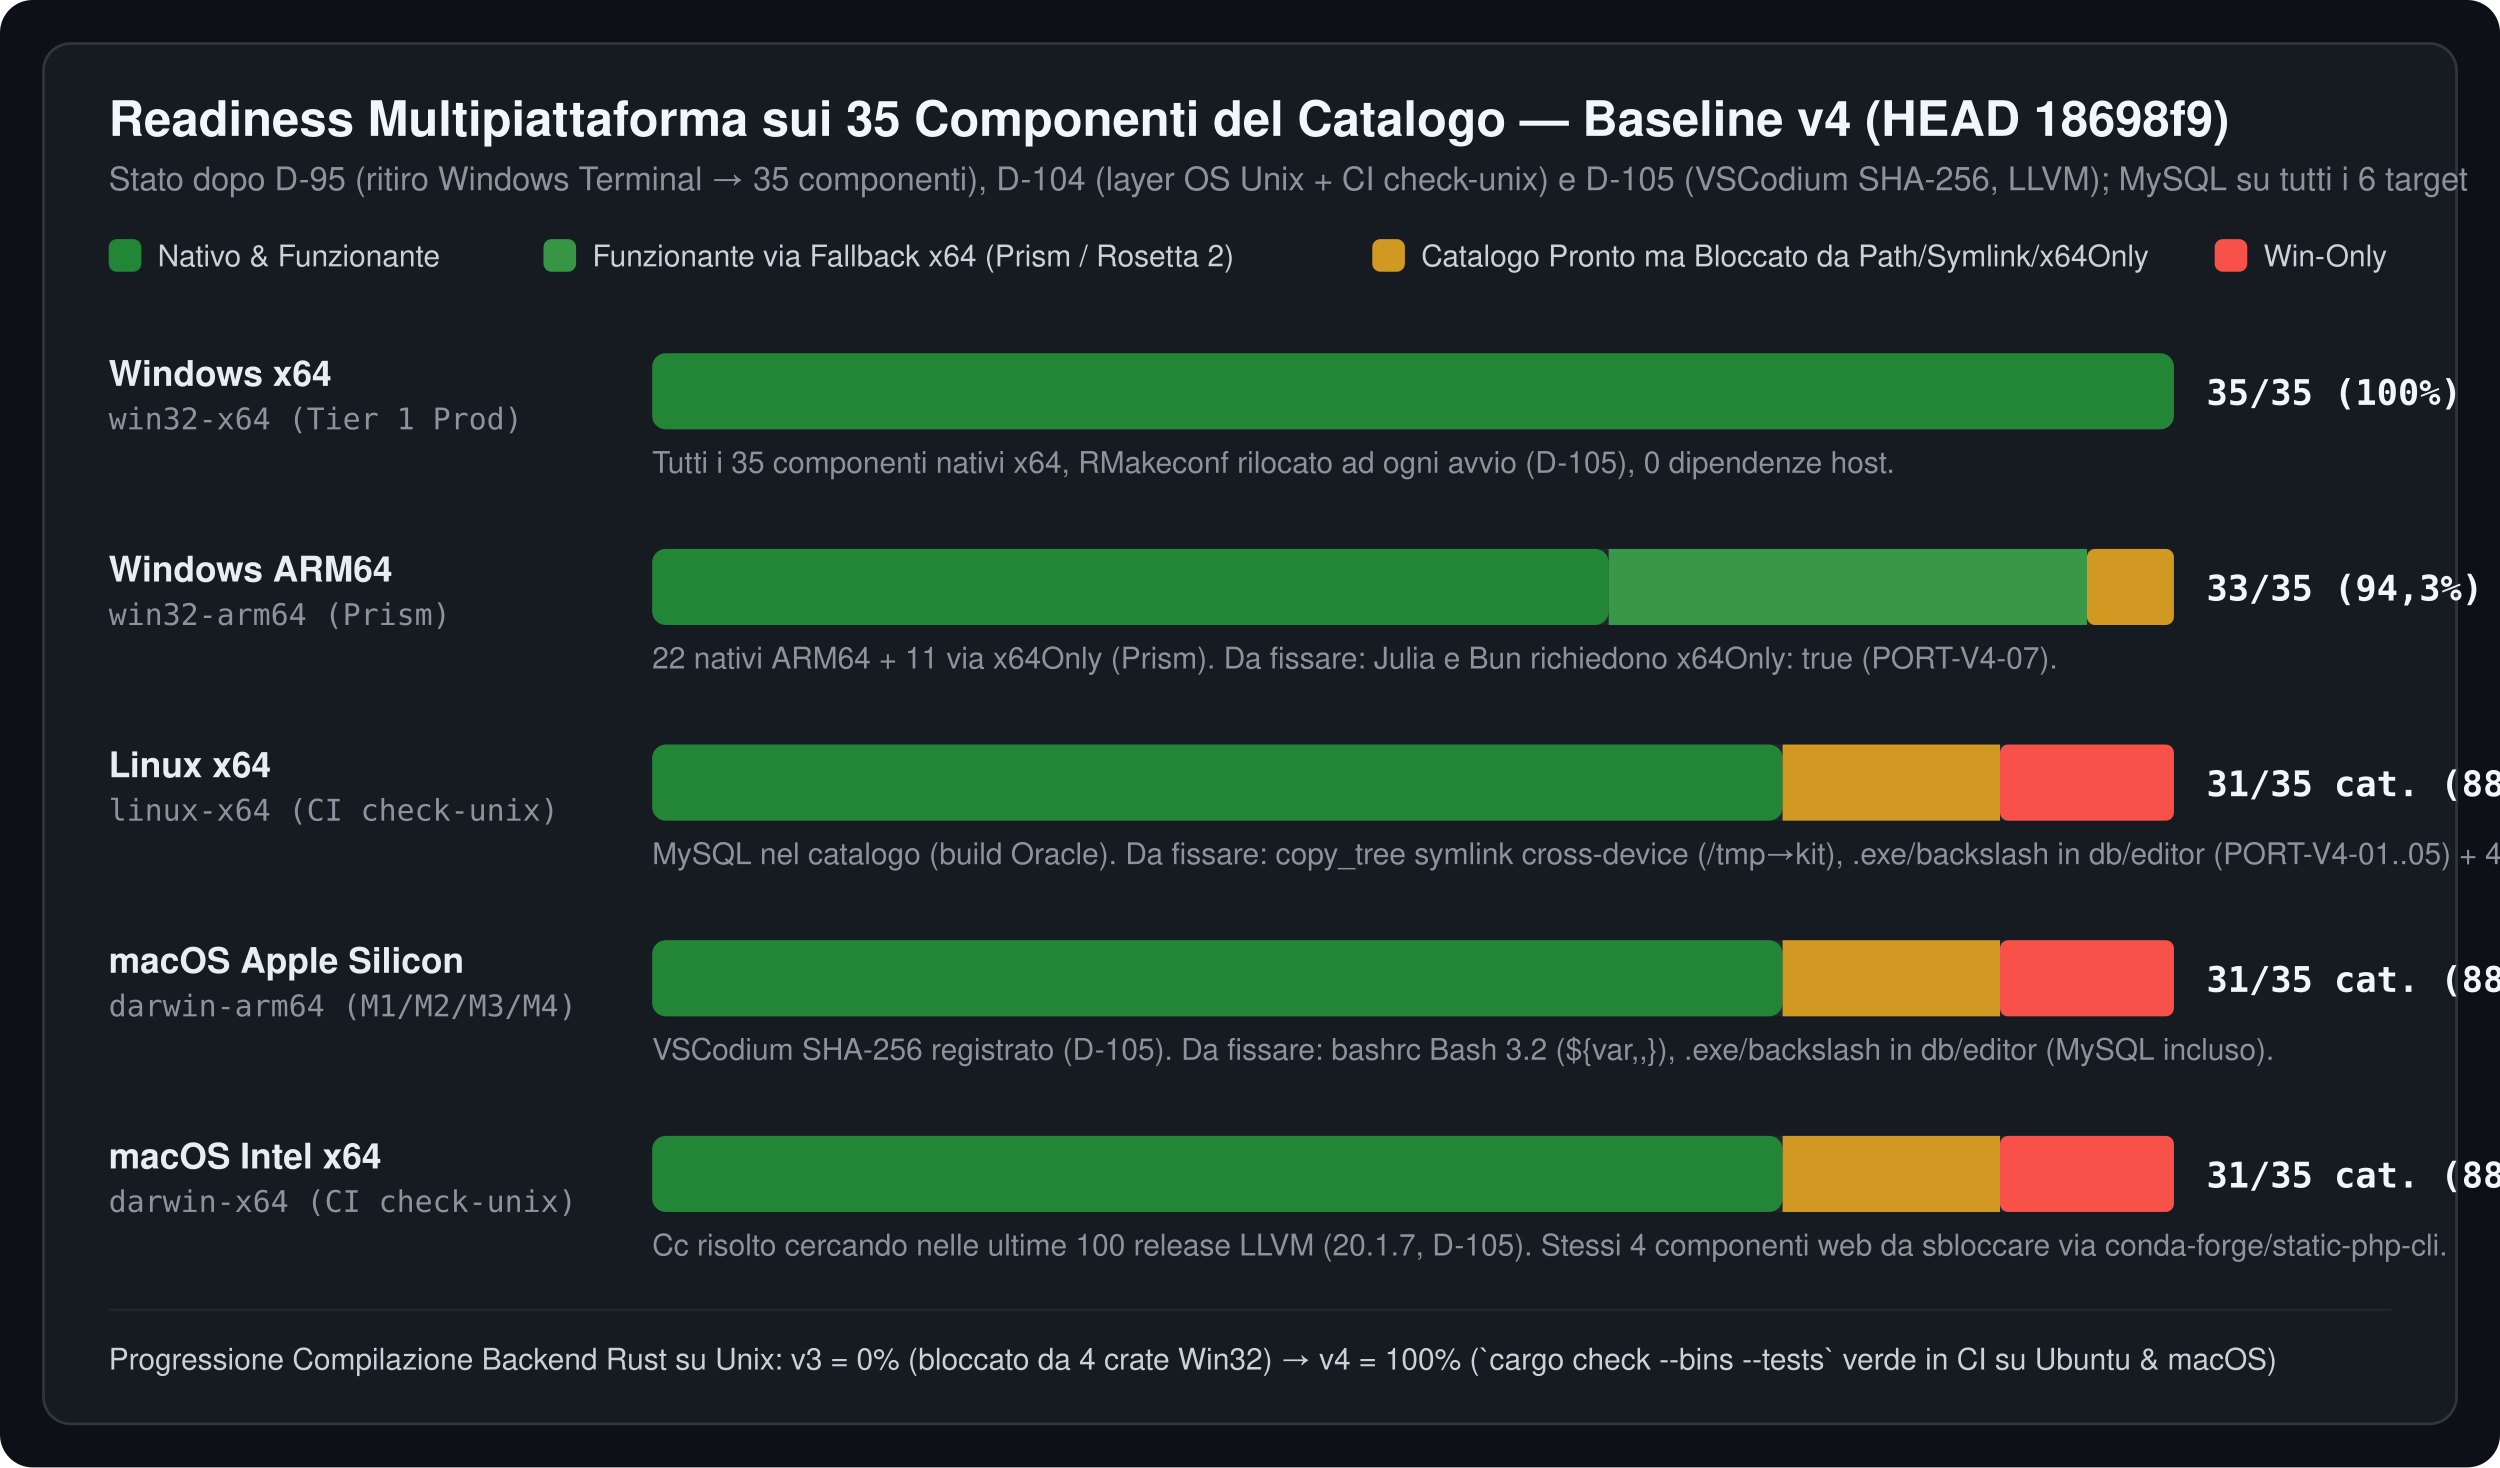
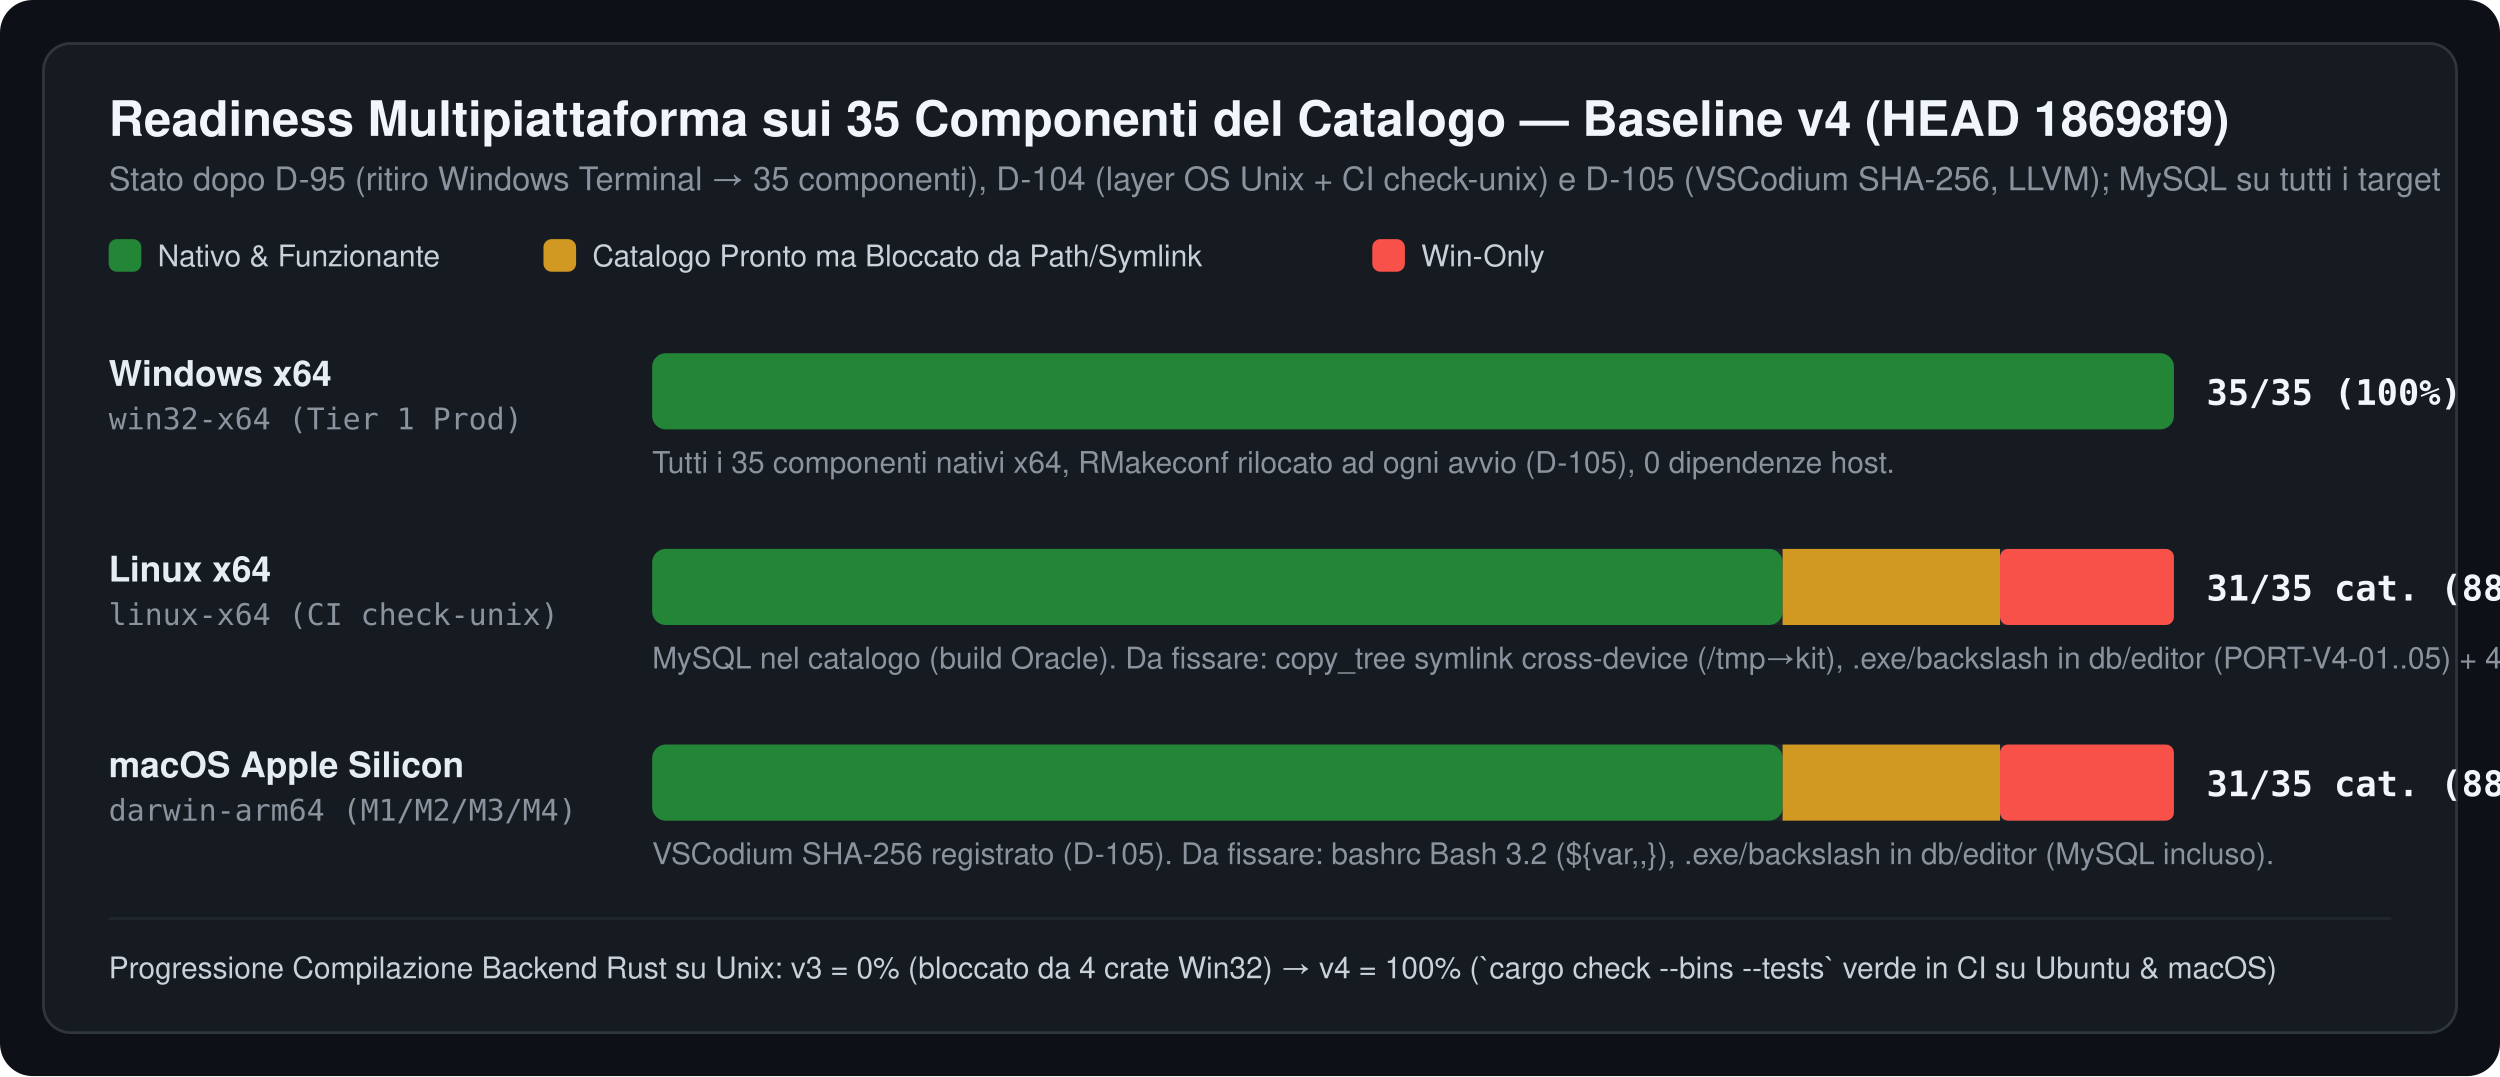
- <svg xmlns="http://www.w3.org/2000/svg" viewBox="0 0 920 540" width="100%" height="100%">
+ <svg xmlns="http://www.w3.org/2000/svg" viewBox="0 0 920 396" width="100%" height="100%">
  <defs>
    <style>
      .bg { fill: #0d1117; }
      .panel { fill: #161b22; stroke: #30363d; stroke-width: 1; }
      .title { font-family: -apple-system, BlinkMacSystemFont, "Segoe UI", Helvetica, Arial, sans-serif; font-size: 18px; font-weight: 700; fill: #f0f6fc; }
      .subtitle { font-family: -apple-system, BlinkMacSystemFont, "Segoe UI", Helvetica, Arial, sans-serif; font-size: 12px; fill: #8b949e; }
      .plat-label { font-family: -apple-system, BlinkMacSystemFont, "Segoe UI", Helvetica, Arial, sans-serif; font-size: 13px; font-weight: 700; fill: #e6edf3; }
      .plat-sub { font-family: ui-monospace, SFMono-Regular, "SF Mono", Menlo, Consolas, monospace; font-size: 11px; fill: #8b949e; }
      .bar-bg { fill: #21262d; }
      .bar-ok { fill: #238636; }
-       .bar-emu { fill: #3fb950; opacity: 0.78; }
      .bar-fix { fill: #d29922; }
      .bar-winonly { fill: #f85149; }
      .pct { font-family: ui-monospace, SFMono-Regular, "SF Mono", Menlo, Consolas, monospace; font-size: 13px; font-weight: 700; fill: #f0f6fc; }
      .legend { font-family: -apple-system, BlinkMacSystemFont, "Segoe UI", Helvetica, Arial, sans-serif; font-size: 11px; fill: #c9d1d9; }
      .note { font-family: -apple-system, BlinkMacSystemFont, "Segoe UI", Helvetica, Arial, sans-serif; font-size: 11px; fill: #8b949e; }
    </style>
  </defs>
-   <rect width="920" height="540" rx="12" class="bg" />
-   <rect x="16" y="16" width="888" height="508" rx="10" class="panel" />
+   <rect width="920" height="396" rx="12" class="bg" />
+   <rect x="16" y="16" width="888" height="364" rx="10" class="panel" />
  <text x="40" y="50" class="title">Readiness Multipiattaforma sui 35 Componenti del Catalogo — Baseline v4 (HEAD 18698f9)</text>
-   <text x="40" y="70" class="subtitle">Stato dopo D-95 (ritiro Windows Terminal → 35 componenti), D-104 (layer OS Unix + CI check-unix) e D-105 (VSCodium SHA-256, LLVM); MySQL su tutti i 6 target</text>
+   <text x="40" y="70" class="subtitle">Stato dopo D-95 (ritiro Windows Terminal → 35 componenti), D-104 (layer OS Unix + CI check-unix) e D-105 (VSCodium SHA-256, LLVM); MySQL su tutti i target</text>
  <rect x="40" y="88" width="12" height="12" rx="3" class="bar-ok" />
  <text x="58" y="98" class="legend">Nativo &amp; Funzionante</text>
-   <rect x="200" y="88" width="12" height="12" rx="3" class="bar-emu" />
-   <text x="218" y="98" class="legend">Funzionante via Fallback x64 (Prism / Rosetta 2)</text>
-   <rect x="505" y="88" width="12" height="12" rx="3" class="bar-fix" />
-   <text x="523" y="98" class="legend">Catalogo Pronto ma Bloccato da Path/Symlink/x64Only</text>
-   <rect x="815" y="88" width="12" height="12" rx="3" class="bar-winonly" />
-   <text x="833" y="98" class="legend">Win-Only</text>
+   <rect x="200" y="88" width="12" height="12" rx="3" class="bar-fix" />
+   <text x="218" y="98" class="legend">Catalogo Pronto ma Bloccato da Path/Symlink</text>
+   <rect x="505" y="88" width="12" height="12" rx="3" class="bar-winonly" />
+   <text x="523" y="98" class="legend">Win-Only</text>
  <text x="40" y="142" class="plat-label">Windows x64</text>
  <text x="40" y="158" class="plat-sub">win32-x64 (Tier 1 Prod)</text>
  <rect x="240" y="130" width="560" height="28" rx="5" class="bar-bg" />
  <rect x="240" y="130" width="560" height="28" rx="5" class="bar-ok" />
  <text x="812" y="149" class="pct">35/35 (100%)</text>
  <text x="240" y="174" class="note">Tutti i 35 componenti nativi x64, RMakeconf rilocato ad ogni avvio (D-105), 0 dipendenze host.</text>
-   <text x="40" y="214" class="plat-label">Windows ARM64</text>
-   <text x="40" y="230" class="plat-sub">win32-arm64 (Prism)</text>
+   <text x="40" y="214" class="plat-label">Linux x64</text>
+   <text x="40" y="230" class="plat-sub">linux-x64 (CI check-unix)</text>
  <rect x="240" y="202" width="560" height="28" rx="5" class="bar-bg" />
-   <rect x="240" y="202" width="352" height="28" rx="5" class="bar-ok" />
-   <rect x="592" y="202" width="176" height="28" class="bar-emu" />
-   <rect x="768" y="202" width="32" height="28" rx="3" class="bar-fix" />
-   <text x="812" y="221" class="pct">33/35 (94,3%)</text>
-   <text x="240" y="246" class="note">22 nativi ARM64 + 11 via x64Only (Prism). Da fissare: Julia e Bun richiedono x64Only: true (PORT-V4-07).</text>
-   <text x="40" y="286" class="plat-label">Linux x64</text>
-   <text x="40" y="302" class="plat-sub">linux-x64 (CI check-unix)</text>
+   <rect x="240" y="202" width="416" height="28" rx="5" class="bar-ok" />
+   <rect x="656" y="202" width="80" height="28" class="bar-fix" />
+   <rect x="736" y="202" width="64" height="28" rx="3" class="bar-winonly" />
+   <text x="812" y="221" class="pct">31/35 cat. (88,6%)</text>
+   <text x="240" y="246" class="note">MySQL nel catalogo (build Oracle). Da fissare: copy_tree symlink cross-device (/tmp→kit), .exe/backslash in db/editor (PORT-V4-01..05) + 4 web Win-only.</text>
+   <text x="40" y="286" class="plat-label">macOS Apple Silicon</text>
+   <text x="40" y="302" class="plat-sub">darwin-arm64 (M1/M2/M3/M4)</text>
  <rect x="240" y="274" width="560" height="28" rx="5" class="bar-bg" />
  <rect x="240" y="274" width="416" height="28" rx="5" class="bar-ok" />
  <rect x="656" y="274" width="80" height="28" class="bar-fix" />
  <rect x="736" y="274" width="64" height="28" rx="3" class="bar-winonly" />
  <text x="812" y="293" class="pct">31/35 cat. (88,6%)</text>
-   <text x="240" y="318" class="note">MySQL nel catalogo (build Oracle). Da fissare: copy_tree symlink cross-device (/tmp→kit), .exe/backslash in db/editor (PORT-V4-01..05) + 4 web Win-only.</text>
-   <text x="40" y="358" class="plat-label">macOS Apple Silicon</text>
-   <text x="40" y="374" class="plat-sub">darwin-arm64 (M1/M2/M3/M4)</text>
-   <rect x="240" y="346" width="560" height="28" rx="5" class="bar-bg" />
-   <rect x="240" y="346" width="416" height="28" rx="5" class="bar-ok" />
-   <rect x="656" y="346" width="80" height="28" class="bar-fix" />
-   <rect x="736" y="346" width="64" height="28" rx="3" class="bar-winonly" />
-   <text x="812" y="365" class="pct">31/35 cat. (88,6%)</text>
-   <text x="240" y="390" class="note">VSCodium SHA-256 registrato (D-105). Da fissare: bashrc Bash 3.2 (${var,,}), .exe/backslash in db/editor (MySQL incluso).</text>
-   <text x="40" y="430" class="plat-label">macOS Intel x64</text>
-   <text x="40" y="446" class="plat-sub">darwin-x64 (CI check-unix)</text>
-   <rect x="240" y="418" width="560" height="28" rx="5" class="bar-bg" />
-   <rect x="240" y="418" width="416" height="28" rx="5" class="bar-ok" />
-   <rect x="656" y="418" width="80" height="28" class="bar-fix" />
-   <rect x="736" y="418" width="64" height="28" rx="3" class="bar-winonly" />
-   <text x="812" y="437" class="pct">31/35 cat. (88,6%)</text>
-   <text x="240" y="462" class="note">Cc risolto cercando nelle ultime 100 release LLVM (20.1.7, D-105). Stessi 4 componenti web da sbloccare via conda-forge/static-php-cli.</text>
-   <line x1="40" y1="482" x2="880" y2="482" stroke="#21262d" stroke-width="1" />
-   <text x="40" y="504" class="legend">Progressione Compilazione Backend Rust su Unix: v3 = 0% (bloccato da 4 crate Win32) → v4 = 100% (`cargo check --bins --tests` verde in CI su Ubuntu &amp; macOS)</text>
+   <text x="240" y="318" class="note">VSCodium SHA-256 registrato (D-105). Da fissare: bashrc Bash 3.2 (${var,,}), .exe/backslash in db/editor (MySQL incluso).</text>
+   <line x1="40" y1="338" x2="880" y2="338" stroke="#21262d" stroke-width="1" />
+   <text x="40" y="360" class="legend">Progressione Compilazione Backend Rust su Unix: v3 = 0% (bloccato da 4 crate Win32) → v4 = 100% (`cargo check --bins --tests` verde in CI su Ubuntu &amp; macOS)</text>
</svg>
